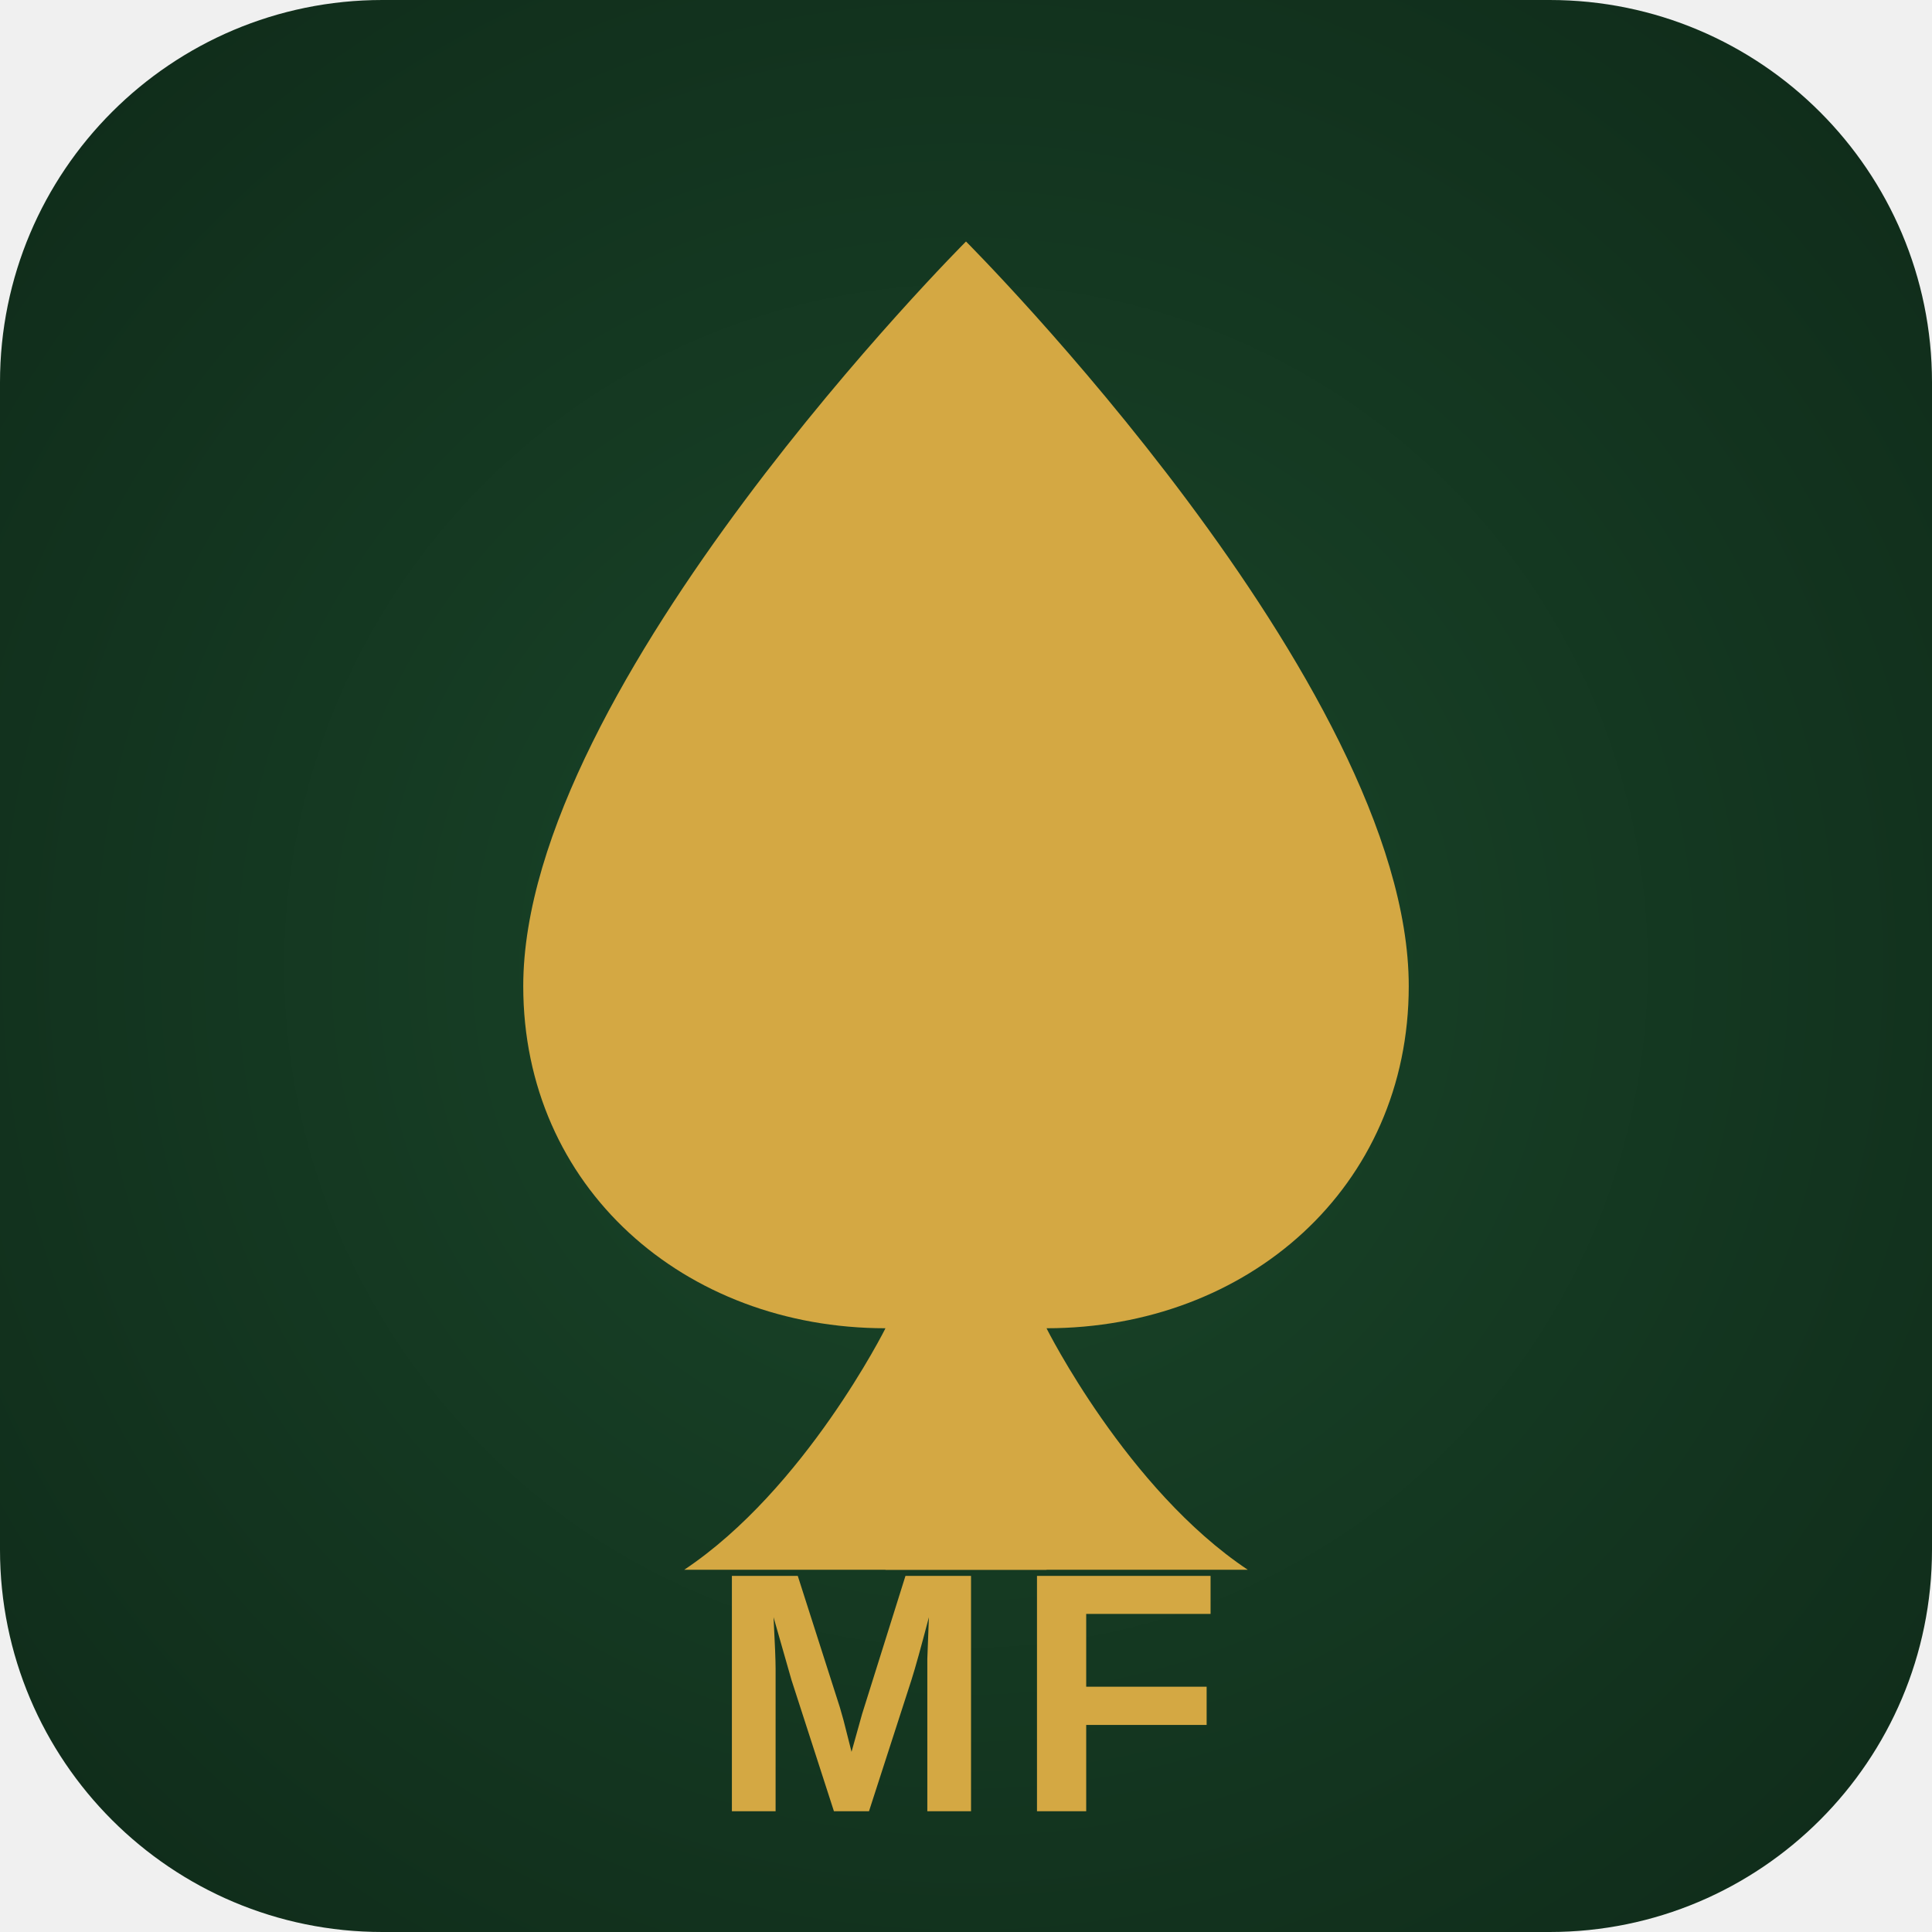
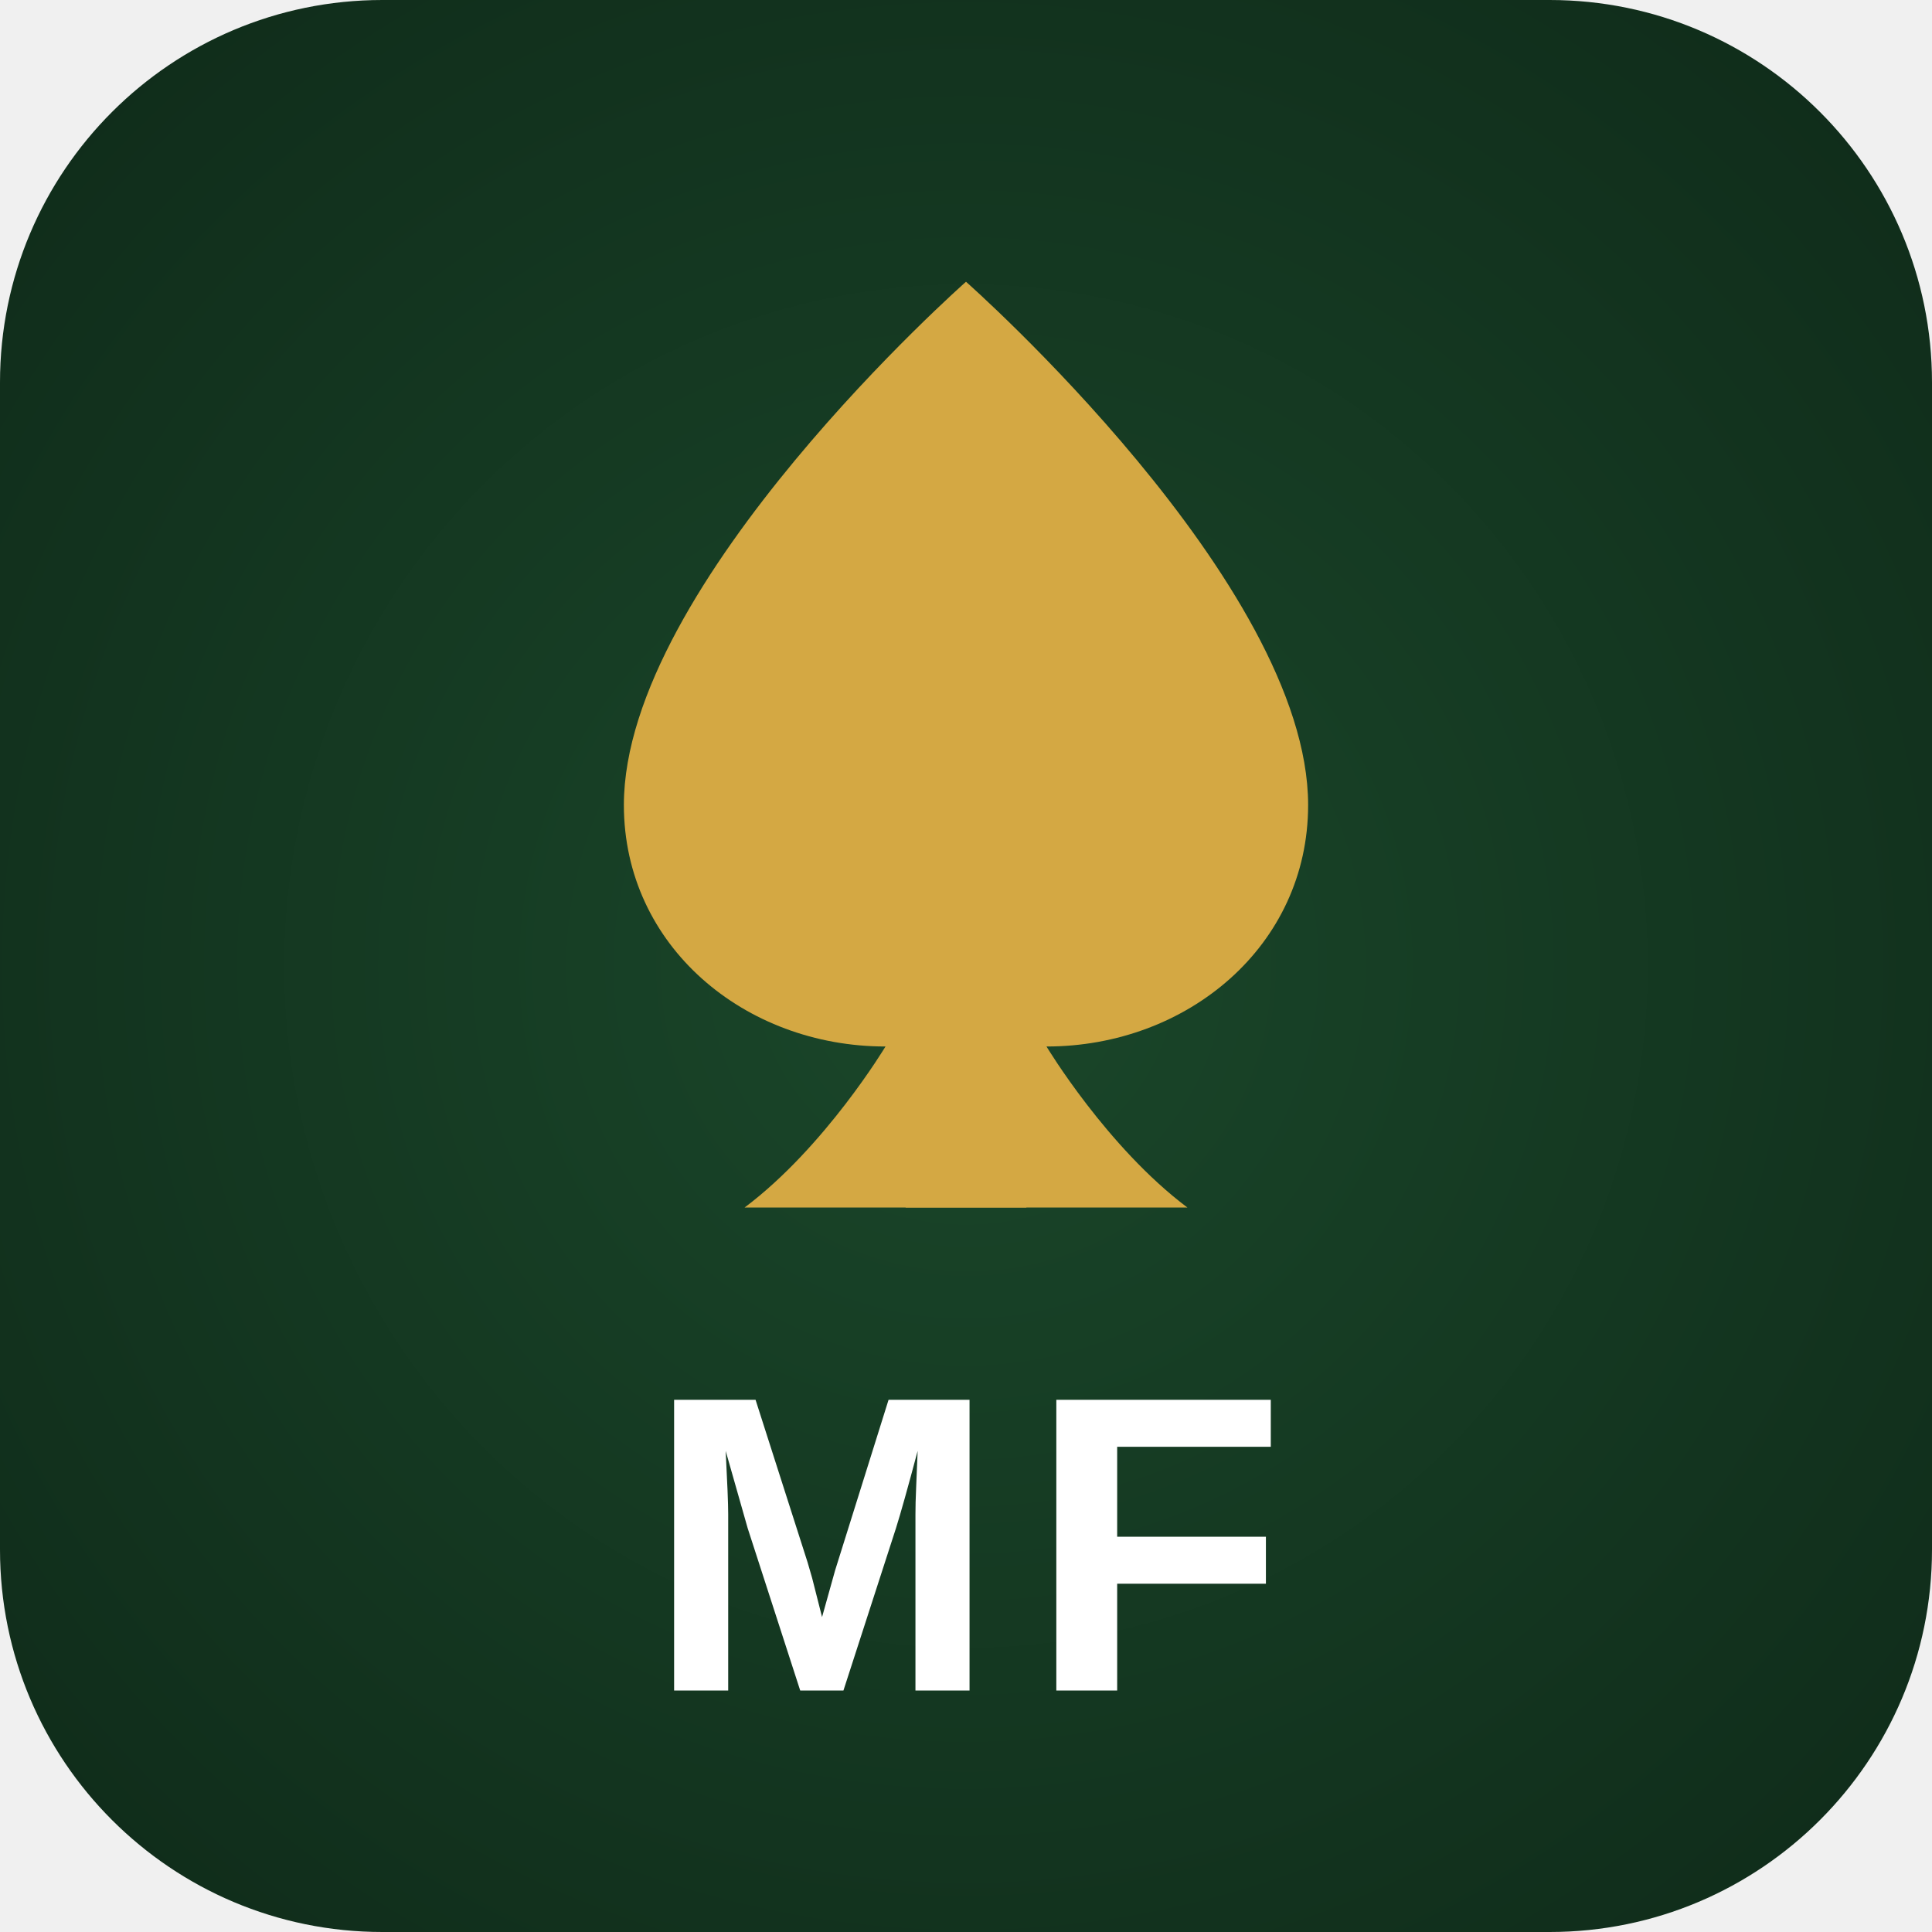
<svg xmlns="http://www.w3.org/2000/svg" width="192" height="192" viewBox="0 0 192 192">
  <defs>
    <radialGradient id="vignette192" cx="50%" cy="50%" r="70%" fx="50%" fy="50%">
      <stop offset="0%" stop-color="#1A472A" />
      <stop offset="100%" stop-color="#0F2A19" />
    </radialGradient>
  </defs>
  <rect x="0" y="0" width="192" height="192" rx="38" ry="38" fill="url(#vignette192)" />
-   <path d="M96 24C96 24 52 68 52 98C52 118 68 132 88 132C88 132 80 148 68 156L124 156C112 148 104 132 104 132C124 132 140 118 140 98C140 68 96 24 96 24Z" fill="#D4A843" />
-   <rect x="88" y="132" width="16" height="24" fill="#D4A843" />
-   <text x="96" y="180" font-family="Arial, sans-serif" font-size="34" font-weight="bold" fill="#D4A843" text-anchor="middle" letter-spacing="2">MF</text>
+   <path d="M96 28C96 28 62 58 62 80C62 94 74 104 88 104C88 104 82 114 74 120L118 120C110 114 104 104 104 104C118 104 130 94 130 80C130 58 96 28 96 28Z" fill="#D4A843" />
+   <rect x="90" y="104" width="12" height="16" fill="#D4A843" />
+   <text x="96" y="168" font-family="Arial, sans-serif" font-size="42" font-weight="bold" fill="#FFFFFF" text-anchor="middle" letter-spacing="3">MF</text>
</svg>
